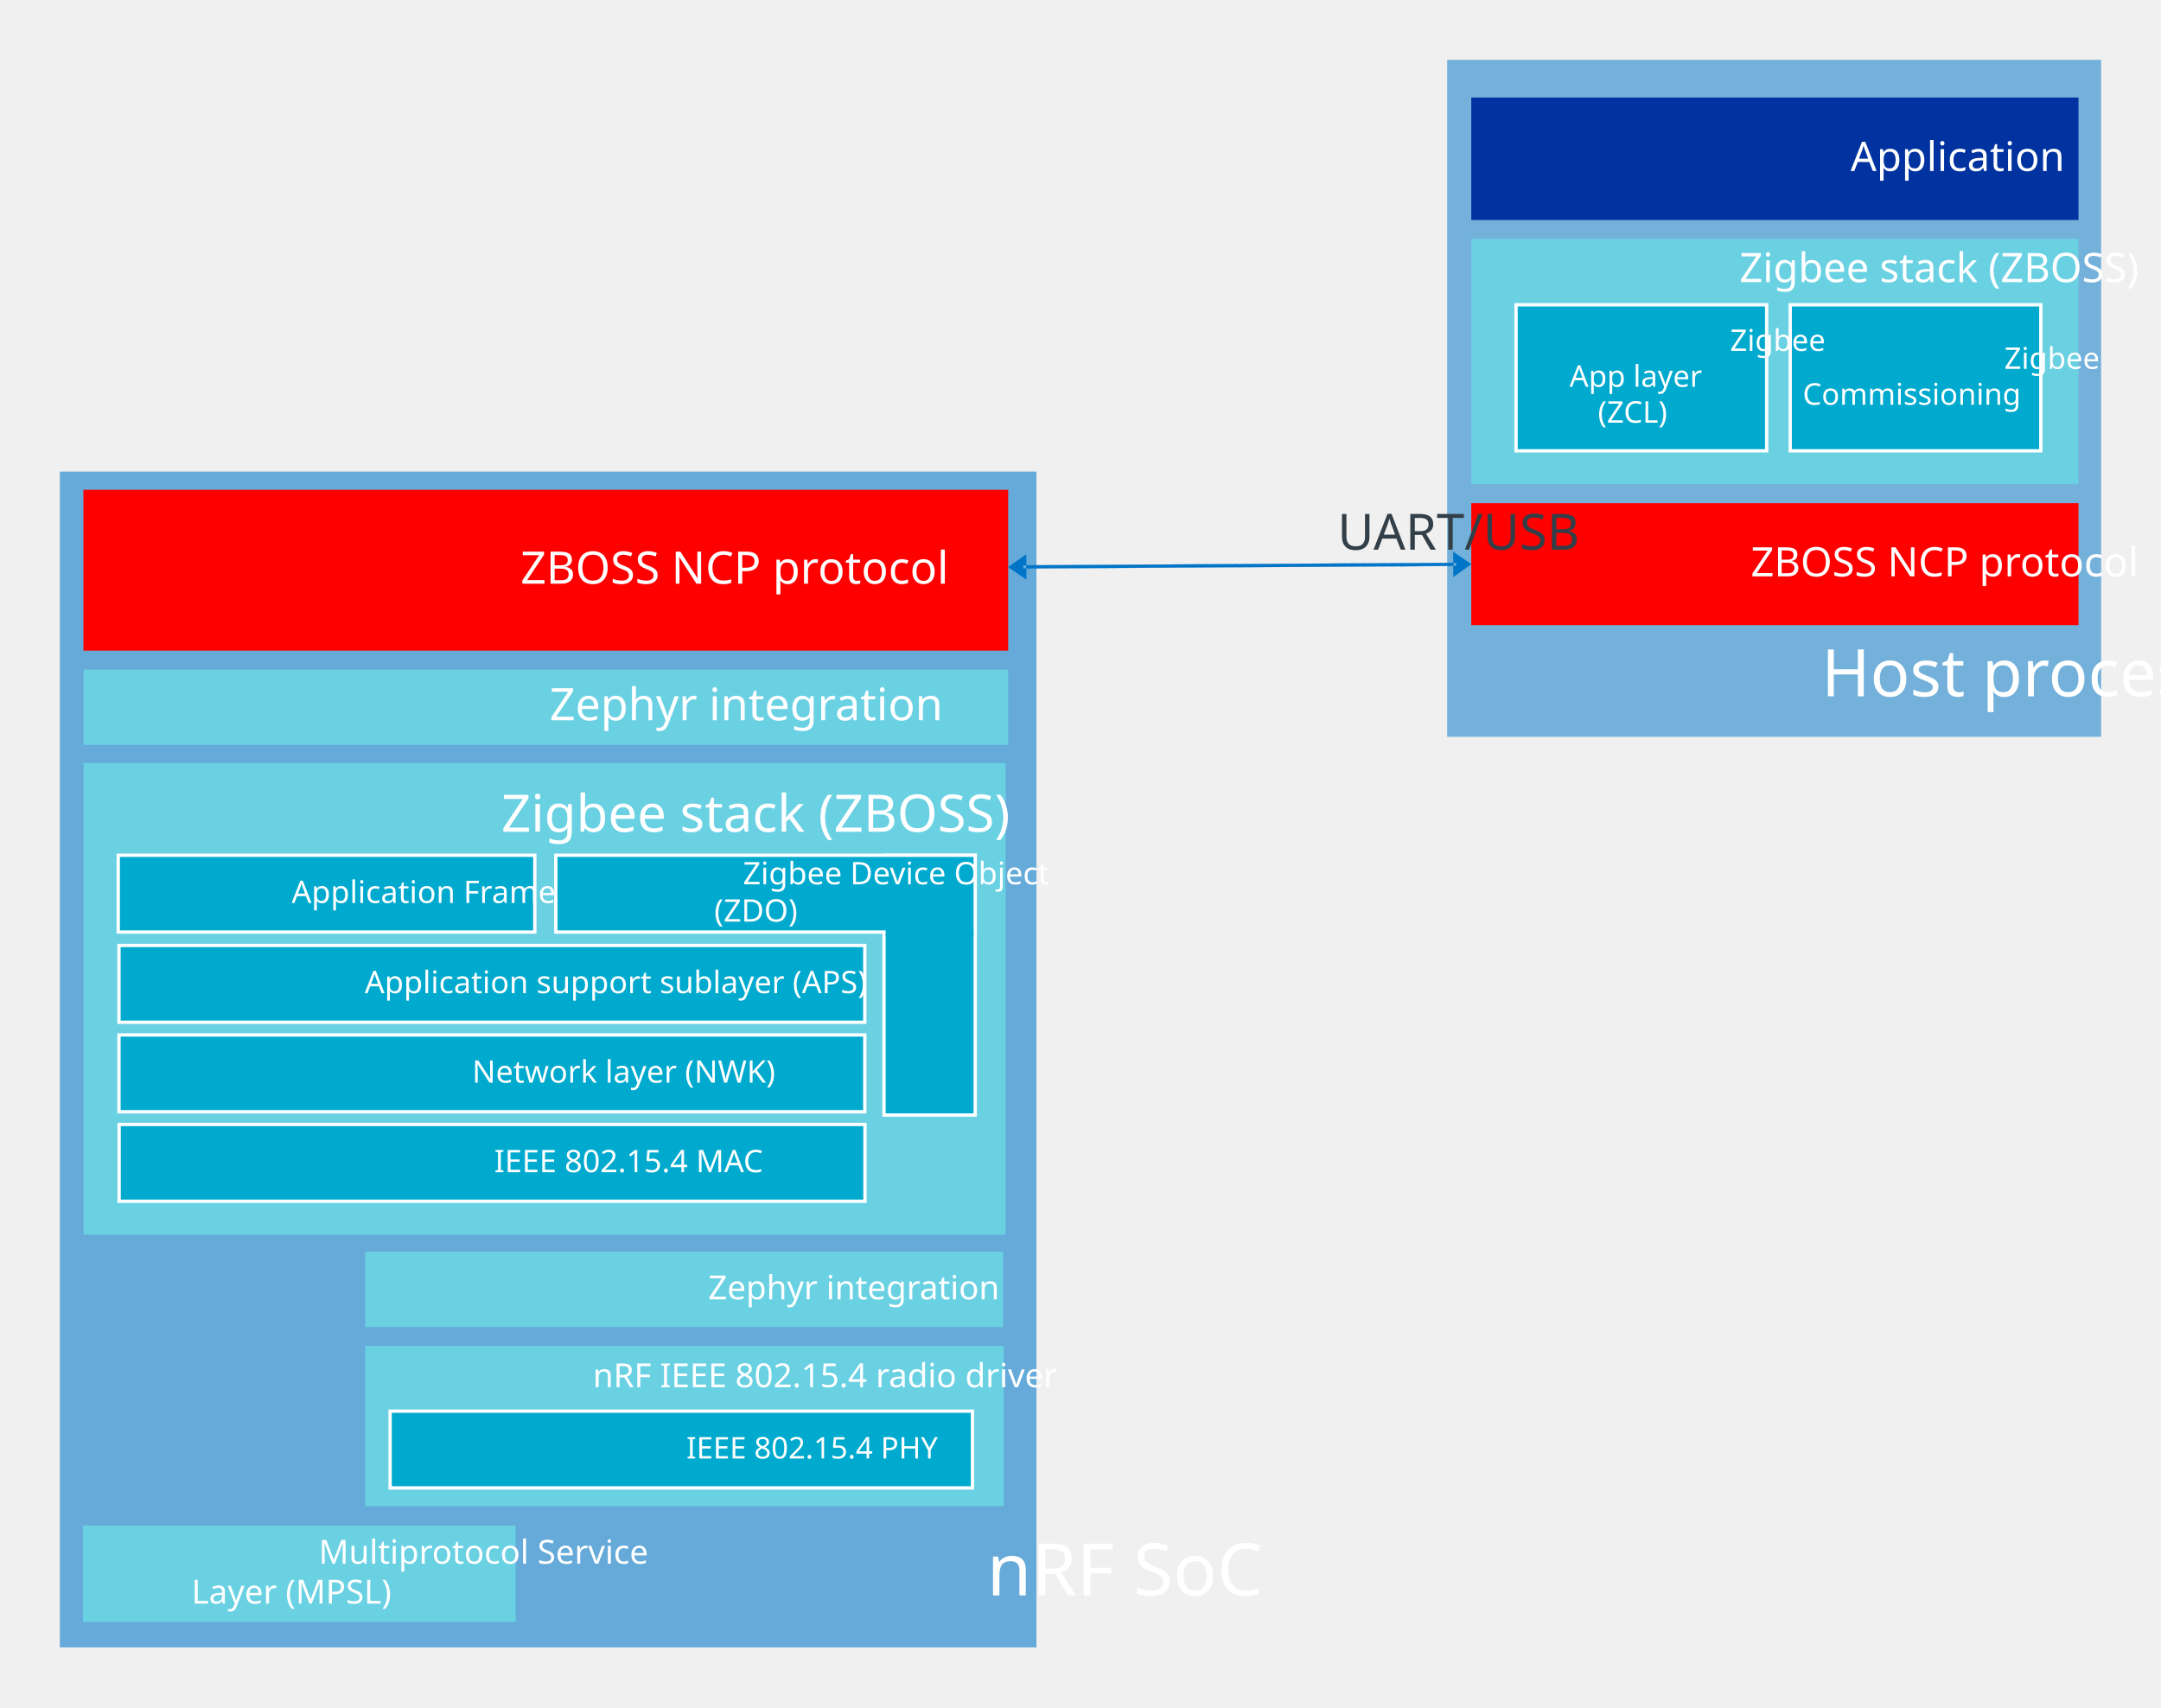
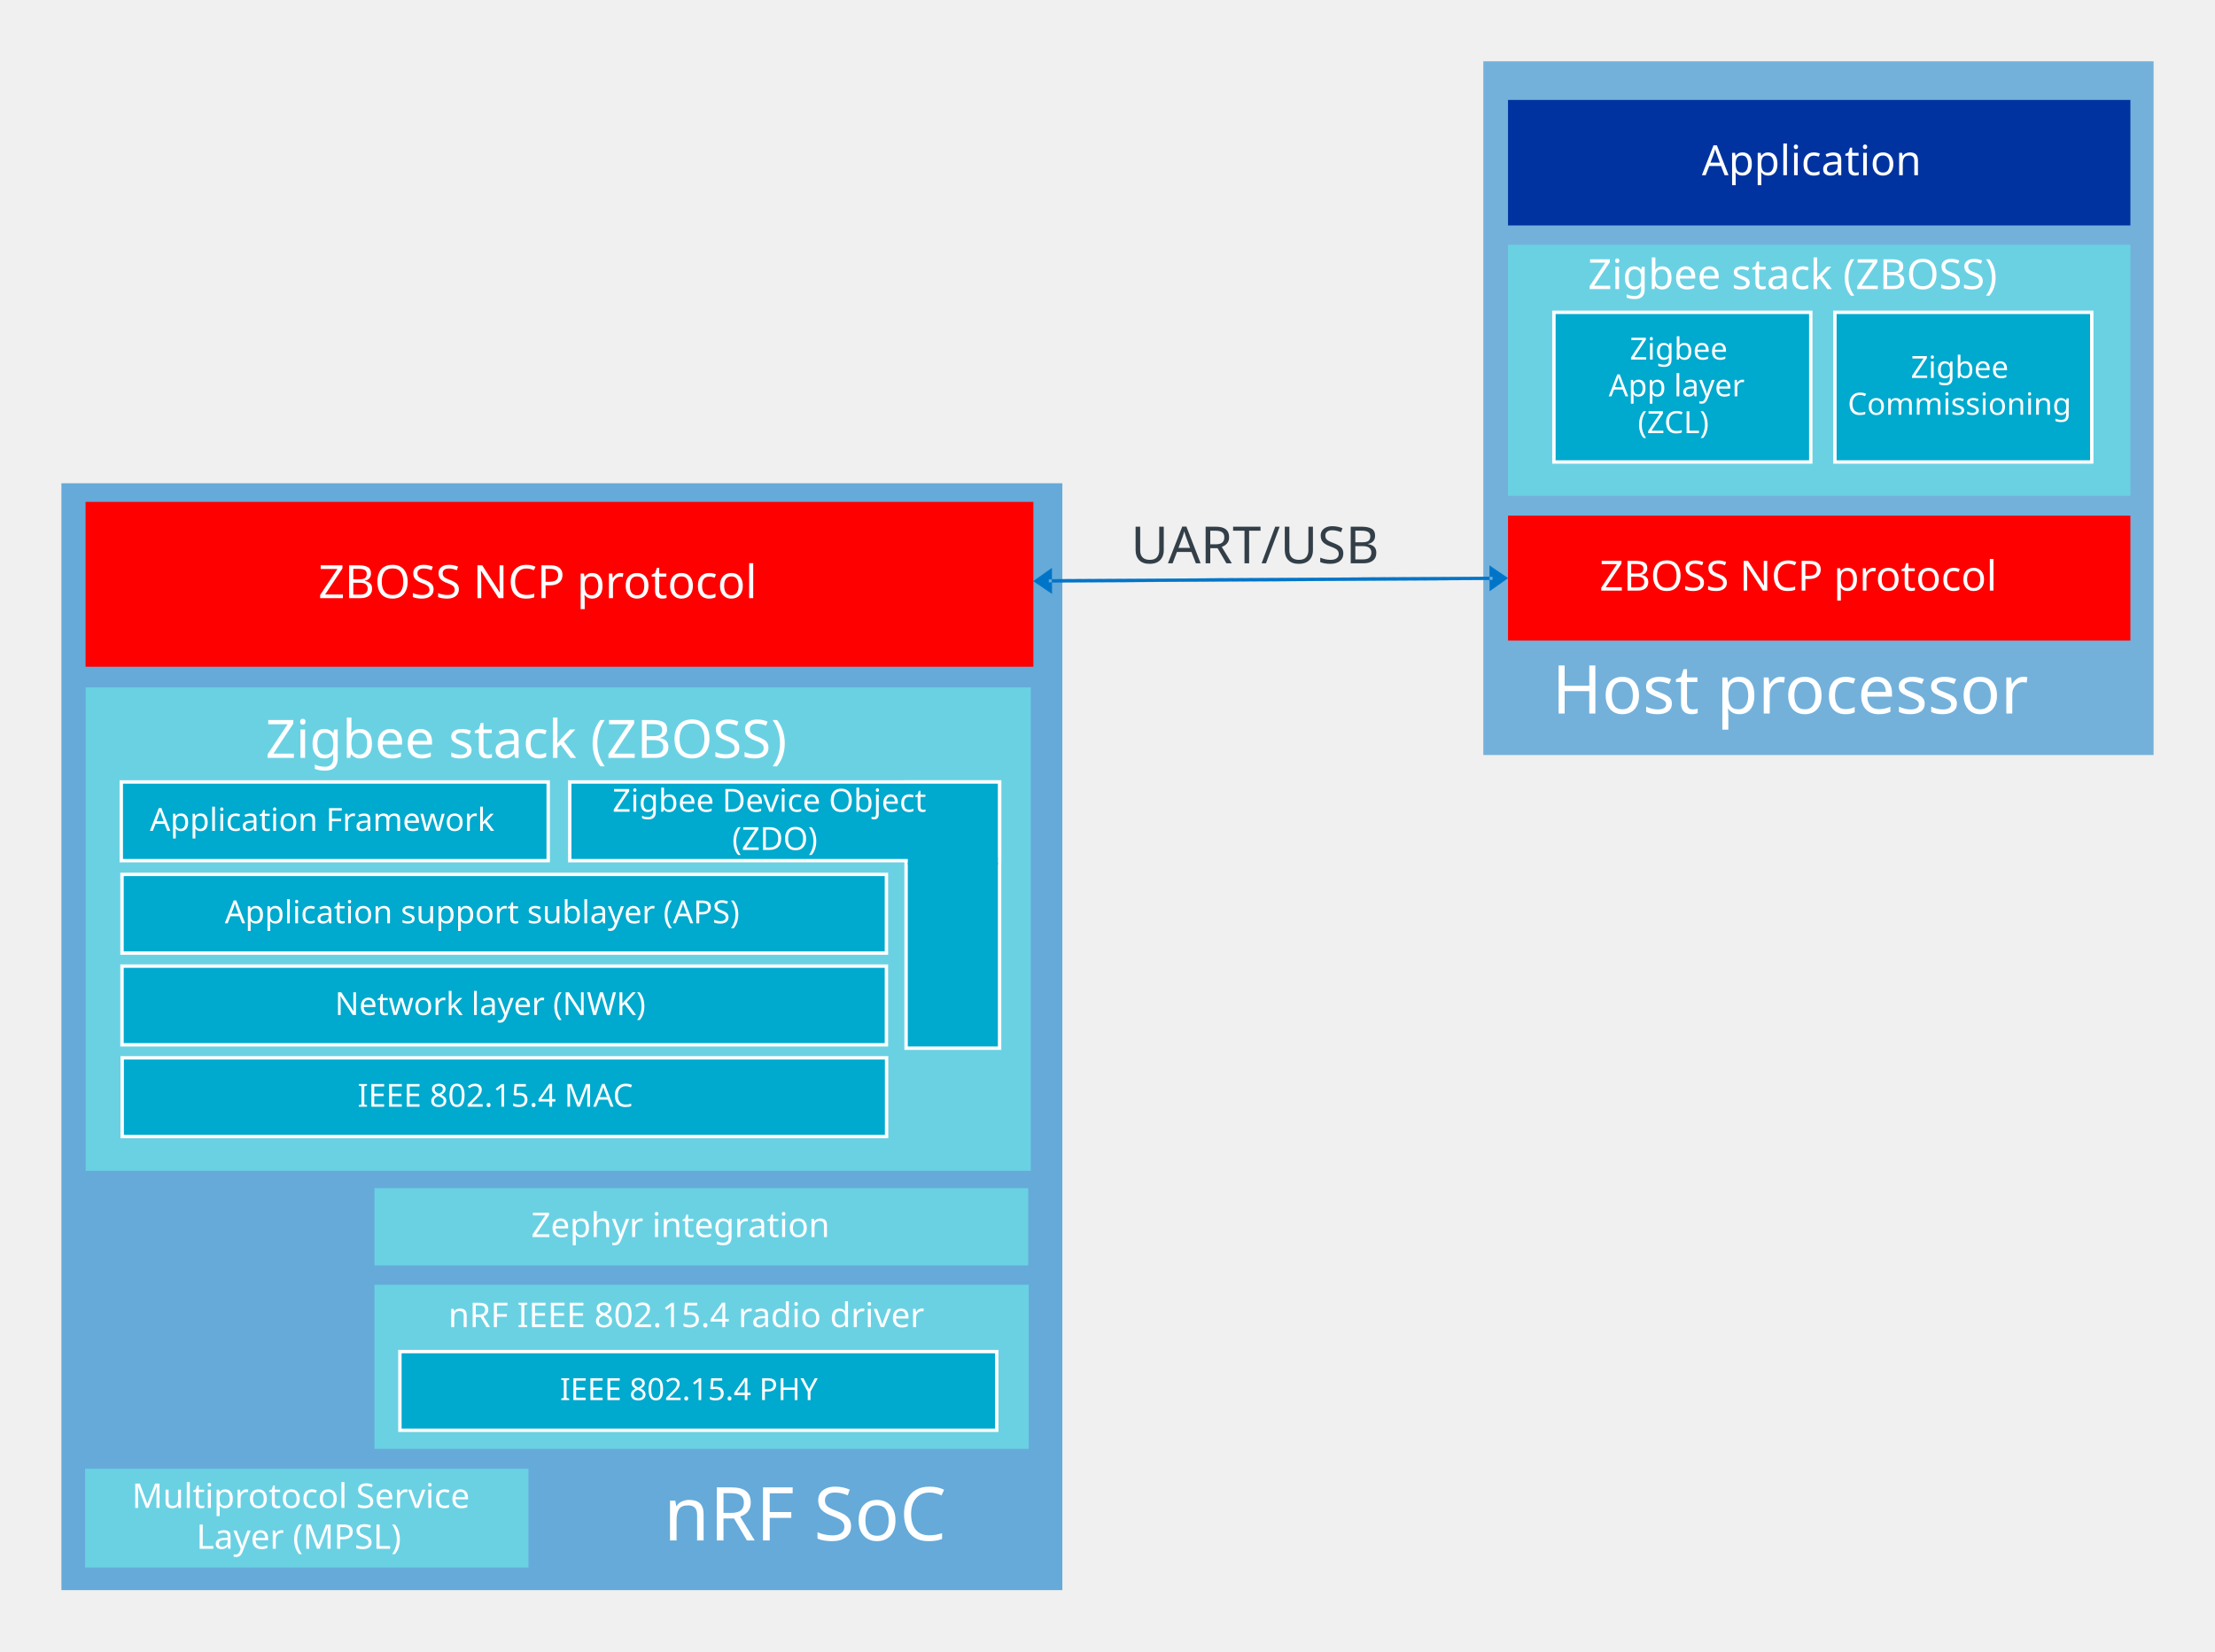
- <svg xmlns="http://www.w3.org/2000/svg" xmlns:ns1="http://schemas.microsoft.com/visio/2003/SVGExtensions/" width="9.03in" height="7.134in" viewBox="0 0 650.126 513.638" xml:space="preserve" color-interpolation-filters="sRGB" class="st20">
-   <ns1:documentProperties ns1:langID="1033" ns1:metric="true" ns1:viewMarkup="false">
-     <ns1:userDefs>
-       <ns1:ud ns1:nameU="msvNoAutoConnect" ns1:val="VT0(1):26" />
-     </ns1:userDefs>
-   </ns1:documentProperties>
+ <svg xmlns="http://www.w3.org/2000/svg" width="9.03in" height="6.734in" viewBox="0 0 650.126 484.866" xml:space="preserve" color-interpolation-filters="sRGB" class="st20">
  <style type="text/css">
	
		.st1 {fill:#0077c8;fill-opacity:0.58;stroke:none;stroke-linecap:round;stroke-linejoin:round;stroke-width:0.75}
		.st2 {fill:#ff0000;stroke:none;stroke-linecap:round;stroke-linejoin:round;stroke-width:0.75}
		.st3 {stroke:none;stroke-linecap:round;stroke-linejoin:round;stroke-width:0.75}
		.st4 {fill:#ffffff;font-family:Gotham Light;font-size:1.125em}
		.st5 {fill:#0077c8;fill-opacity:0.52;stroke:none;stroke-linecap:round;stroke-linejoin:round;stroke-width:0.75}
		.st6 {fill:#ffffff;font-family:Gotham Light;font-size:1.646em}
		.st7 {fill:#ffffff;font-family:Gotham Light;font-size:1.019em}
		.st8 {fill:#6ad1e3;stroke:none;stroke-width:1}
		.st9 {fill:#0033a0;stroke:none;stroke-width:1}
		.st10 {fill:#0075c8;stroke:#0075c8;stroke-linecap:round;stroke-linejoin:round;stroke-width:0.059}
		.st11 {fill:#333f48;font-family:Gotham Light;font-size:1.254em}
		.st12 {fill:#ffffff;font-family:Gotham Light;font-size:1.818em}
		.st13 {fill:#ffffff;font-family:Gotham Light;font-size:1.298em}
		.st14 {fill:#00a9ce;stroke:#feffff;stroke-width:1}
		.st15 {fill:#ffffff;font-family:Gotham Light;font-size:0.779em}
		.st16 {fill:#ffffff;font-family:Gotham Light;font-size:0.833em}
		.st17 {fill:#ffffff;font-family:Gotham Light;font-size:0.75em}
		.st18 {font-size:1em}
		.st19 {fill:#00a9ce;stroke:none;stroke-width:1}
		.st20 {fill:none;fill-rule:evenodd;font-size:12px;overflow:visible;stroke-linecap:square;stroke-miterlimit:3}
	
	</style>
-   <g ns1:mID="0" ns1:index="1" ns1:groupContext="foregroundPage">
-     <ns1:pageProperties ns1:drawingScale="0.0393701" ns1:pageScale="0.0393701" ns1:drawingUnits="24" ns1:shadowOffsetX="8.50394" ns1:shadowOffsetY="-8.50394" />
-     <ns1:layer ns1:name="Connector" ns1:index="0" />
-     <g id="shape55-1" ns1:mID="55" ns1:groupContext="shape" transform="translate(18,-18)">
-       <path d="M293.81 159.89 L0 159.89 L0 513.64 L293.81 513.64 L293.81 159.89 Z" class="st1" />
+   <g>
+     <g id="shape55-1" transform="translate(18,-18)">
+       <path d="M293.81 159.89 L0 159.89 L0 484.87 L293.81 484.87 L293.81 159.89 Z" class="st1" />
    </g>
-     <g id="shape59-3" ns1:mID="59" ns1:groupContext="shape" transform="translate(25.0866,-317.885)">
-       <path d="M0 465.24 L0 513.64 L278.22 513.64 L278.22 465.24 L0 465.24 L0 465.24 Z" class="st2" />
+     <g id="shape59-3" transform="translate(25.0866,-289.113)">
+       <path d="M0 436.47 L0 484.87 L278.22 484.87 L278.22 436.47 L0 436.47 L0 436.47 Z" class="st2" />
    </g>
-     <g id="shape60-5" ns1:mID="60" ns1:groupContext="shape" transform="translate(25.8896,-333.501)">
-       <ns1:textBlock ns1:margins="rect(0,0,0,0)" ns1:tabSpace="42.5197" />
-       <ns1:textRect cx="138.709" cy="505.057" width="277.42" height="17.162" />
-       <path d="M277.42 496.48 L0 496.48 L0 513.64 L277.42 513.64 L277.42 496.48" class="st3" />
-       <text x="67.54" y="509.11" class="st4" ns1:langID="1033">
-         <ns1:paragraph ns1:horizAlign="1" />
-         <ns1:tabList />ZBOSS NCP protocol</text>
+     <g id="shape60-5" transform="translate(25.8896,-304.729)">
+       <path d="M277.42 467.7 L0 467.7 L0 484.87 L277.42 484.87 L277.42 467.7" class="st3" />
+       <text x="67.54" y="480.34" class="st4">ZBOSS NCP protocol</text>
    </g>
-     <g id="shape213-9" ns1:mID="213" ns1:groupContext="shape" transform="translate(435.378,-291.968)">
-       <path d="M196.75 309.97 L0 309.97 L0 513.64 L196.75 513.64 L196.75 309.97 Z" class="st5" />
+     <g id="shape213-9" transform="translate(435.378,-263.197)">
+       <path d="M196.75 281.2 L0 281.2 L0 484.87 L196.75 484.87 L196.75 281.2 Z" class="st5" />
    </g>
-     <g id="shape214-11" ns1:mID="214" ns1:groupContext="shape" transform="translate(435.415,-298.212)">
-       <ns1:textBlock ns1:margins="rect(0,0,0,0)" ns1:tabSpace="42.5197" />
-       <ns1:textRect cx="94.104" cy="501.782" width="188.21" height="23.711" />
-       <path d="M188.21 489.93 L0 489.93 L0 513.64 L188.21 513.64 L188.21 489.93" class="st3" />
-       <text x="20.15" y="507.71" class="st6" ns1:langID="1033">
-         <ns1:paragraph ns1:horizAlign="1" />
-         <ns1:tabList />Host processor</text>
+     <g id="shape214-11" transform="translate(435.415,-269.44)">
+       <path d="M188.21 461.15 L0 461.15 L0 484.87 L188.21 484.87 L188.21 461.15" class="st3" />
+       <text x="20.15" y="478.94" class="st6">Host processor</text>
    </g>
-     <g id="shape215-15" ns1:mID="215" ns1:groupContext="shape" transform="translate(442.63,-325.559)">
-       <path d="M0 476.95 L0 513.64 L182.69 513.64 L182.69 476.95 L0 476.95 L0 476.95 Z" class="st2" />
+     <g id="shape215-15" transform="translate(442.63,-296.787)">
+       <path d="M0 448.18 L0 484.87 L182.69 484.87 L182.69 448.18 L0 448.18 L0 448.18 Z" class="st2" />
    </g>
-     <g id="shape216-17" ns1:mID="216" ns1:groupContext="shape" transform="translate(442.63,-325.559)">
-       <ns1:textBlock ns1:margins="rect(0,0,0,0)" ns1:tabSpace="42.5197" />
-       <ns1:textRect cx="91.347" cy="495.292" width="182.7" height="36.691" />
-       <path d="M182.69 476.95 L0 476.95 L0 513.64 L182.69 513.64 L182.69 476.95" class="st3" />
-       <text x="26.89" y="498.96" class="st7" ns1:langID="1033">
-         <ns1:paragraph ns1:horizAlign="1" />
-         <ns1:tabList />ZBOSS NCP protocol</text>
+     <g id="shape216-17" transform="translate(442.63,-296.787)">
+       <path d="M182.69 448.18 L0 448.18 L0 484.87 L182.69 484.87 L182.69 448.18" class="st3" />
+       <text x="26.89" y="470.19" class="st7">ZBOSS NCP protocol</text>
    </g>
-     <g id="shape217-21" ns1:mID="217" ns1:groupContext="shape" transform="translate(442.63,-368.079)">
-       <path d="M182.69 439.94 L0 439.94 L0 513.64 L182.69 513.64 L182.69 439.94 Z" class="st8" />
+     <g id="shape217-21" transform="translate(442.63,-339.307)">
+       <path d="M182.69 411.17 L0 411.17 L0 484.87 L182.69 484.87 L182.69 411.17 Z" class="st8" />
    </g>
-     <g id="shape218-23" ns1:mID="218" ns1:groupContext="shape" transform="translate(442.205,-423.713)">
-       <ns1:textBlock ns1:margins="rect(0,0,0,0)" ns1:tabSpace="42.5197" />
-       <ns1:textRect cx="91.347" cy="504.916" width="182.7" height="17.443" />
-       <path d="M182.69 496.19 L0 496.19 L0 513.64 L182.69 513.64 L182.69 496.19" class="st3" />
-       <text x="23.91" y="508.59" class="st7" ns1:langID="1033">
-         <ns1:paragraph ns1:horizAlign="1" />
-         <ns1:tabList />Zigbee stack (ZBOSS)</text>
+     <g id="shape218-23" transform="translate(442.205,-394.941)">
+       <path d="M182.69 467.42 L0 467.42 L0 484.87 L182.69 484.87 L182.69 467.42" class="st3" />
+       <text x="23.91" y="479.81" class="st7">Zigbee stack (ZBOSS)</text>
    </g>
-     <g id="shape219-27" ns1:mID="219" ns1:groupContext="shape" transform="translate(442.63,-447.449)">
-       <path d="M0 476.79 L0 513.64 L182.69 513.64 L182.69 476.79 L0 476.79 L0 476.79 Z" class="st9" />
+     <g id="shape219-27" transform="translate(442.63,-418.677)">
+       <path d="M0 448.02 L0 484.87 L182.69 484.87 L182.69 448.02 L0 448.02 L0 448.02 Z" class="st9" />
    </g>
-     <g id="shape220-29" ns1:mID="220" ns1:groupContext="shape" transform="translate(442.772,-447.575)">
-       <ns1:textBlock ns1:margins="rect(0,0,0,0)" ns1:tabSpace="42.5197" />
-       <ns1:textRect cx="91.347" cy="495.339" width="182.7" height="36.597" />
-       <path d="M182.69 477.04 L0 477.04 L0 513.64 L182.69 513.64 L182.69 477.04" class="st3" />
-       <text x="56.77" y="499.01" class="st7" ns1:langID="1033">
-         <ns1:paragraph ns1:horizAlign="1" />
-         <ns1:tabList />Application</text>
+     <g id="shape220-29" transform="translate(442.772,-418.804)">
+       <path d="M182.69 448.27 L0 448.27 L0 484.87 L182.69 484.87 L182.69 448.27" class="st3" />
+       <text x="56.77" y="470.24" class="st7">Application</text>
    </g>
-     <g id="shape221-33" ns1:mID="221" ns1:groupContext="shape" transform="translate(303.307,-339.312)">
-       <path d="M4.51 510.35 L134.81 509.58 L134.81 508.64 L4.51 509.4 L4.51 510.35 L4.51 510.35 ZM5.4 506.11 L0 509.93 L5.44        513.64 L5.4 506.11 L5.4 506.11 ZM133.93 512.87 L139.32 509.05 L133.88 505.35 L133.93 512.87 L133.93 512.87        Z" class="st10" />
+     <g id="shape221-33" transform="translate(303.307,-310.541)">
+       <path d="M4.51 481.57 L134.81 480.81 L134.81 479.87 L4.51 480.63 L4.51 481.57 L4.51 481.57 ZM5.4 477.34 L0 481.16 L5.44        484.87 L5.4 477.34 L5.4 477.34 ZM133.93 484.1 L139.32 480.28 L133.88 476.58 L133.93 484.1 L133.93 484.1        Z" class="st10" />
    </g>
-     <g id="shape222-35" ns1:mID="222" ns1:groupContext="shape" transform="translate(311.811,-343.736)">
-       <ns1:textBlock ns1:margins="rect(0,0,0,0)" ns1:tabSpace="42.5197" />
-       <ns1:textRect cx="61.783" cy="504.604" width="123.57" height="18.067" />
-       <path d="M123.57 495.57 L0 495.57 L0 513.64 L123.57 513.64 L123.57 495.57" class="st3" />
-       <text x="20.14" y="509.12" class="st11" ns1:langID="1033">
-         <ns1:paragraph ns1:horizAlign="1" />
-         <ns1:tabList />UART/USB</text>
+     <g id="shape222-35" transform="translate(311.811,-314.965)">
+       <path d="M123.57 466.8 L0 466.8 L0 484.87 L123.57 484.87 L123.57 466.8" class="st3" />
+       <text x="20.14" y="480.35" class="st11">UART/USB</text>
    </g>
-     <g id="shape242-39" ns1:mID="242" ns1:groupContext="shape" transform="translate(182.664,-28.6245)">
-       <ns1:textBlock ns1:margins="rect(0,0,0,0)" ns1:tabSpace="42.5197" />
-       <ns1:textRect cx="59.183" cy="502.089" width="118.37" height="23.098" />
-       <path d="M118.37 490.54 L0 490.54 L0 513.64 L118.37 513.64 L118.37 490.54" class="st3" />
-       <text x="12.12" y="508.63" class="st12" ns1:langID="1033">
-         <ns1:paragraph ns1:horizAlign="1" />
-         <ns1:tabList />nRF SoC</text>
+     <g id="shape242-39" transform="translate(182.664,-27.5798)">
+       <path d="M118.37 461.77 L0 461.77 L0 484.87 L118.37 484.87 L118.37 461.77" class="st3" />
+       <text x="12.12" y="479.86" class="st12">nRF SoC</text>
    </g>
-     <g id="shape243-43" ns1:mID="243" ns1:groupContext="shape" transform="translate(25.1213,-142.157)">
-       <path d="M0 371.71 L0 513.64 L277.42 513.64 L277.42 371.71 L0 371.71 L0 371.71 Z" class="st8" />
+     <g id="shape243-43" transform="translate(25.1213,-141.113)">
+       <path d="M0 342.94 L0 484.87 L277.42 484.87 L277.42 342.94 L0 342.94 L0 342.94 Z" class="st8" />
    </g>
-     <g id="shape244-45" ns1:mID="244" ns1:groupContext="shape" transform="translate(25.1213,-258.16)">
-       <ns1:textBlock ns1:margins="rect(0,0,0,0)" ns1:tabSpace="42.5197" />
-       <ns1:textRect cx="138.709" cy="503.737" width="277.42" height="19.802" />
-       <path d="M277.42 493.84 L0 493.84 L0 513.64 L277.42 513.64 L277.42 493.84" class="st3" />
-       <text x="52.81" y="508.41" class="st13" ns1:langID="1033">
-         <ns1:paragraph ns1:horizAlign="1" />
-         <ns1:tabList />Zigbee stack (ZBOSS)</text>
+     <g id="shape244-45" transform="translate(25.1213,-257.115)">
+       <path d="M277.42 465.06 L0 465.06 L0 484.87 L277.42 484.87 L277.42 465.06" class="st3" />
+       <text x="52.81" y="479.64" class="st13">Zigbee stack (ZBOSS)</text>
    </g>
-     <g id="shape245-49" ns1:mID="245" ns1:groupContext="shape" transform="translate(35.7867,-179.154)">
-       <path d="M224.38 490.54 L0 490.54 L0 513.64 L224.38 513.64 L224.38 490.54 Z" class="st14" />
+     <g id="shape245-49" transform="translate(35.7867,-178.11)">
+       <path d="M224.38 461.77 L0 461.77 L0 484.87 L224.38 484.87 L224.38 461.77 Z" class="st14" />
    </g>
-     <g id="shape246-51" ns1:mID="246" ns1:groupContext="shape" transform="translate(36.3423,-184.762)">
-       <ns1:textBlock ns1:margins="rect(0,0,0,0)" ns1:tabSpace="42.5197" />
-       <ns1:textRect cx="111.939" cy="507.696" width="223.88" height="11.883" />
-       <path d="M223.88 501.76 L0 501.76 L0 513.64 L223.88 513.64 L223.88 501.76" class="st3" />
-       <text x="61.94" y="510.5" class="st15" ns1:langID="1033">
-         <ns1:paragraph ns1:horizAlign="1" />
-         <ns1:tabList />Network layer (NWK)</text>
+     <g id="shape246-51" transform="translate(36.3423,-183.717)">
+       <path d="M223.88 472.98 L0 472.98 L0 484.87 L223.88 484.87 L223.88 472.98" class="st3" />
+       <text x="61.94" y="481.73" class="st15">Network layer (NWK)</text>
    </g>
-     <g id="shape249-55" ns1:mID="249" ns1:groupContext="shape" transform="translate(35.7867,-206.084)">
-       <path d="M224.38 490.54 L0 490.54 L0 513.64 L224.38 513.64 L224.38 490.54 Z" class="st14" />
+     <g id="shape249-55" transform="translate(35.7867,-205.039)">
+       <path d="M224.38 461.77 L0 461.77 L0 484.87 L224.38 484.87 L224.38 461.77 Z" class="st14" />
    </g>
-     <g id="shape250-57" ns1:mID="250" ns1:groupContext="shape" transform="translate(35.7867,-206.084)">
-       <ns1:textBlock ns1:margins="rect(0,0,0,0)" ns1:tabSpace="42.5197" />
-       <ns1:textRect cx="112.192" cy="502.089" width="224.39" height="23.098" />
-       <path d="M224.38 490.54 L0 490.54 L0 513.64 L224.38 513.64 L224.38 490.54" class="st3" />
-       <text x="30.17" y="504.89" class="st15" ns1:langID="1033">
-         <ns1:paragraph ns1:horizAlign="1" />
-         <ns1:tabList />Application support sublayer (APS)</text>
+     <g id="shape250-57" transform="translate(35.7867,-205.039)">
+       <path d="M224.38 461.77 L0 461.77 L0 484.87 L224.38 484.87 L224.38 461.77" class="st3" />
+       <text x="30.17" y="476.12" class="st15">Application support sublayer (APS)</text>
    </g>
-     <g id="shape251-61" ns1:mID="251" ns1:groupContext="shape" transform="translate(109.887,-60.5197)">
-       <path d="M192.06 465.45 L0 465.45 L0 513.64 L192.06 513.64 L192.06 465.45 Z" class="st8" />
+     <g id="shape251-61" transform="translate(109.887,-59.475)">
+       <path d="M192.06 436.68 L0 436.68 L0 484.87 L192.06 484.87 L192.06 436.68 Z" class="st8" />
    </g>
-     <g id="shape252-63" ns1:mID="252" ns1:groupContext="shape" transform="translate(109.887,-92.6717)">
-       <ns1:textBlock ns1:margins="rect(0,0,0,0)" ns1:tabSpace="42.5197" />
-       <ns1:textRect cx="96.028" cy="507.037" width="192.06" height="13.202" />
-       <path d="M192.06 500.44 L0 500.44 L0 513.64 L192.06 513.64 L192.06 500.44" class="st3" />
-       <text x="21.69" y="510.04" class="st16" ns1:langID="1033">
-         <ns1:paragraph ns1:horizAlign="1" />
-         <ns1:tabList />nRF IEEE 802.15.4 radio driver</text>
+     <g id="shape252-63" transform="translate(109.887,-91.6271)">
+       <path d="M192.06 471.66 L0 471.66 L0 484.87 L192.06 484.87 L192.06 471.66" class="st3" />
+       <text x="21.69" y="481.27" class="st16">nRF IEEE 802.15.4 radio driver</text>
    </g>
-     <g id="shape253-67" ns1:mID="253" ns1:groupContext="shape" transform="translate(117.356,-65.9788)">
-       <path d="M175.2 490.54 L0 490.54 L0 513.64 L175.2 513.64 L175.2 490.54 Z" class="st14" />
+     <g id="shape253-67" transform="translate(117.356,-64.9341)">
+       <path d="M175.2 461.77 L0 461.77 L0 484.87 L175.2 484.87 L175.2 461.77 Z" class="st14" />
    </g>
-     <g id="shape254-69" ns1:mID="254" ns1:groupContext="shape" transform="translate(117.356,-70.2664)">
-       <ns1:textBlock ns1:margins="rect(0,0,0,0)" ns1:tabSpace="42.5197" />
-       <ns1:textRect cx="87.599" cy="506.377" width="175.2" height="14.522" />
-       <path d="M175.2 499.12 L0 499.12 L0 513.64 L175.2 513.64 L175.2 499.12" class="st3" />
-       <text x="47" y="509.08" class="st17" ns1:langID="1033">
-         <ns1:paragraph ns1:horizAlign="1" />
-         <ns1:tabList />IEEE 802.15.4 PHY</text>
+     <g id="shape254-69" transform="translate(117.356,-69.2217)">
+       <path d="M175.2 470.34 L0 470.34 L0 484.87 L175.2 484.87 L175.2 470.34" class="st3" />
+       <text x="47" y="480.3" class="st17">IEEE 802.15.4 PHY</text>
    </g>
-     <g id="group255-73" transform="translate(24.9449,-25.6744)" ns1:mID="255" ns1:groupContext="group">
-       <ns1:userDefs />
-       <g id="shape256-74" ns1:mID="256" ns1:groupContext="shape">
-         <rect x="0" y="484.64" width="130.159" height="28.998" class="st8" />
+     <g id="group255-73" transform="translate(24.9449,-24.6297)">
+       <g id="shape256-74">
+         <rect x="0" y="455.868" width="130.159" height="28.998" class="st8" />
      </g>
-       <g id="shape255-76" ns1:mID="255" ns1:groupContext="groupContent">
-         <ns1:textBlock ns1:margins="rect(0,0,0,0)" ns1:tabSpace="42.5197" />
-         <ns1:textRect cx="66.206" cy="499.139" width="132.42" height="28.998" />
-         <text x="13.76" y="496.14" class="st16" ns1:langID="1033">
-           <ns1:paragraph ns1:horizAlign="1" />
-           <ns1:tabList />Multiprotocol Service <tspan x="32.66" dy="1.2em" class="st18">Layer (MPSL)</tspan>
+       <g id="shape255-76">
+         <text x="13.76" y="467.37" class="st16">Multiprotocol Service <tspan x="32.66" dy="1.2em" class="st18">Layer (MPSL)</tspan>
        </text>
      </g>
    </g>
-     <g id="shape257-79" ns1:mID="257" ns1:groupContext="shape" transform="translate(25.1213,-289.517)">
-       <path d="M0 490.96 L0 513.64 L278.22 513.64 L278.22 490.96 L0 490.96 L0 490.96 Z" class="st8" />
-     </g>
-     <g id="shape258-81" ns1:mID="258" ns1:groupContext="shape" transform="translate(25.272,-296.968)">
-       <ns1:textBlock ns1:margins="rect(0,0,0,0)" ns1:tabSpace="42.5197" />
-       <ns1:textRect cx="139.11" cy="509.617" width="278.23" height="8.042" />
-       <path d="M278.22 505.6 L0 505.6 L0 513.64 L278.22 513.64 L278.22 505.6" class="st3" />
-       <text x="76.9" y="513.67" class="st4" ns1:langID="1033">
-         <ns1:paragraph ns1:horizAlign="1" />
-         <ns1:tabList />Zephyr integration</text>
-     </g>
-     <g id="group259-85" transform="translate(109.887,-114.378)" ns1:mID="259" ns1:groupContext="group">
-       <ns1:userDefs />
-       <g id="shape260-86" ns1:mID="260" ns1:groupContext="shape">
-         <rect x="0" y="490.961" width="191.898" height="22.677" class="st8" />
+     <g id="group259-79" transform="translate(109.887,-113.333)">
+       <g id="shape260-80">
+         <rect x="0" y="462.189" width="191.898" height="22.677" class="st8" />
      </g>
-       <g id="shape259-88" ns1:mID="259" ns1:groupContext="groupContent">
-         <ns1:textBlock ns1:margins="rect(0,0,0,0)" ns1:tabSpace="42.5197" />
-         <ns1:textRect cx="92.089" cy="502.299" width="185.71" height="22.677" />
-         <text x="46.01" y="505.3" class="st16" ns1:langID="1033">
-           <ns1:paragraph ns1:horizAlign="1" />
-           <ns1:tabList />Zephyr integration</text>
+       <g id="shape259-82">
+         <text x="46.01" y="476.53" class="st16">Zephyr integration</text>
      </g>
    </g>
-     <g id="shape265-90" ns1:mID="265" ns1:groupContext="shape" transform="translate(538.583,-378)">
-       <path d="M75.4 469.7 L0 469.7 L0 513.64 L75.4 513.64 L75.4 469.7 Z" class="st14" />
+     <g id="shape265-84" transform="translate(538.583,-349.228)">
+       <path d="M75.4 440.93 L0 440.93 L0 484.87 L75.4 484.87 L75.4 440.93 Z" class="st14" />
    </g>
-     <g id="shape266-92" ns1:mID="266" ns1:groupContext="shape" transform="translate(538.583,-378)">
-       <ns1:textBlock ns1:margins="rect(0,0,0,0)" ns1:tabSpace="42.5197" />
-       <ns1:textRect cx="37.698" cy="491.669" width="75.4" height="43.937" />
-       <path d="M75.4 469.7 L0 469.7 L0 513.64 L75.4 513.64 L75.4 469.7" class="st3" />
-       <text x="22.29" y="488.97" class="st17" ns1:langID="1033">
-         <ns1:paragraph ns1:horizAlign="1" />
-         <ns1:tabList />Zigbee<ns1:newlineChar />
-         <tspan x="3.75" dy="1.2em" class="st18">Commissioning</tspan>
+     <g id="shape266-86" transform="translate(538.583,-349.228)">
+       <path d="M75.4 440.93 L0 440.93 L0 484.87 L75.4 484.87 L75.4 440.93" class="st3" />
+       <text x="22.29" y="460.2" class="st17">Zigbee <tspan x="3.75" dy="1.2em" class="st18">Commissioning</tspan>
      </text>
    </g>
-     <g id="shape267-97" ns1:mID="267" ns1:groupContext="shape" transform="translate(456.1,-378)">
-       <path d="M75.4 469.7 L0 469.7 L0 513.64 L75.4 513.64 L75.4 469.7 Z" class="st14" />
+     <g id="shape267-91" transform="translate(456.1,-349.228)">
+       <path d="M75.4 440.93 L0 440.93 L0 484.87 L75.4 484.87 L75.4 440.93 Z" class="st14" />
    </g>
-     <g id="shape268-99" ns1:mID="268" ns1:groupContext="shape" transform="translate(456.1,-378)">
-       <ns1:textBlock ns1:margins="rect(0,0,0,0)" ns1:tabSpace="42.5197" />
-       <ns1:textRect cx="37.698" cy="491.669" width="75.4" height="43.937" />
-       <path d="M75.4 469.7 L0 469.7 L0 513.64 L75.4 513.64 L75.4 469.7" class="st3" />
-       <text x="22.29" y="483.57" class="st17" ns1:langID="1033">
-         <ns1:paragraph ns1:horizAlign="1" />
-         <ns1:tabList />Zigbee<ns1:newlineChar />
-         <tspan x="16.08" dy="1.2em" class="st18">App layer<ns1:newlineChar />
-         </tspan>
+     <g id="shape268-93" transform="translate(456.1,-349.228)">
+       <path d="M75.4 440.93 L0 440.93 L0 484.87 L75.4 484.87 L75.4 440.93" class="st3" />
+       <text x="22.29" y="454.8" class="st17">Zigbee <tspan x="16.08" dy="1.2em" class="st18">App layer </tspan>
        <tspan x="24.63" dy="1.2em" class="st18">(ZCL)</tspan>
      </text>
    </g>
-     <g id="shape270-105" ns1:mID="270" ns1:groupContext="shape" transform="translate(35.8369,-152.225)">
-       <path d="M224.38 490.54 L0 490.54 L0 513.64 L224.38 513.64 L224.38 490.54 Z" class="st14" />
+     <g id="shape270-99" transform="translate(35.8369,-151.181)">
+       <path d="M224.38 461.77 L0 461.77 L0 484.87 L224.38 484.87 L224.38 461.77 Z" class="st14" />
    </g>
-     <g id="shape271-107" ns1:mID="271" ns1:groupContext="shape" transform="translate(36.3424,-157.833)">
-       <ns1:textBlock ns1:margins="rect(0,0,0,0)" ns1:tabSpace="42.5197" />
-       <ns1:textRect cx="111.939" cy="507.696" width="223.88" height="11.883" />
-       <path d="M223.88 501.76 L0 501.76 L0 513.64 L223.88 513.64 L223.88 501.76" class="st3" />
-       <text x="68.57" y="510.5" class="st15" ns1:langID="1033">
-         <ns1:paragraph ns1:horizAlign="1" />
-         <ns1:tabList />IEEE 802.15.4 MAC</text>
+     <g id="shape271-101" transform="translate(36.3424,-156.788)">
+       <path d="M223.88 472.98 L0 472.98 L0 484.87 L223.88 484.87 L223.88 472.98" class="st3" />
+       <text x="68.57" y="481.73" class="st15">IEEE 802.15.4 MAC</text>
    </g>
-     <g id="shape281-111" ns1:mID="281" ns1:groupContext="shape" transform="translate(35.5672,-233.223)">
-       <path d="M125.32 490.54 L0 490.54 L0 513.64 L125.32 513.64 L125.32 490.54 Z" class="st14" />
+     <g id="shape281-105" transform="translate(35.5672,-232.178)">
+       <path d="M125.32 461.77 L0 461.77 L0 484.87 L125.32 484.87 L125.32 461.77 Z" class="st14" />
    </g>
-     <g id="shape282-113" ns1:mID="282" ns1:groupContext="shape" transform="translate(35.4331,-233.223)">
-       <ns1:textBlock ns1:margins="rect(0,0,0,0)" ns1:tabSpace="42.5197" />
-       <ns1:textRect cx="62.662" cy="502.089" width="125.33" height="23.098" />
-       <path d="M125.32 490.54 L0 490.54 L0 513.64 L125.32 513.64 L125.32 490.54" class="st3" />
-       <text x="8.55" y="504.89" class="st15" ns1:langID="1033">
-         <ns1:paragraph ns1:horizAlign="1" />
-         <ns1:tabList />Application Framework</text>
+     <g id="shape282-107" transform="translate(35.4331,-232.178)">
+       <path d="M125.32 461.77 L0 461.77 L0 484.87 L125.32 484.87 L125.32 461.77" class="st3" />
+       <text x="8.55" y="476.12" class="st15">Application Framework</text>
    </g>
-     <g id="shape283-117" ns1:mID="283" ns1:groupContext="shape" transform="translate(779.586,257.317) rotate(90)">
-       <path d="M78.16 486.2 L0 486.2 L0 513.64 L78.16 513.64 L78.16 486.2 Z" class="st14" />
+     <g id="shape283-111" transform="translate(750.815,229.59) rotate(90)">
+       <path d="M78.16 457.43 L0 457.43 L0 484.87 L78.16 484.87 L78.16 457.43 Z" class="st14" />
    </g>
-     <g id="shape247-119" ns1:mID="247" ns1:groupContext="shape" transform="translate(167.211,-233.223)">
-       <path d="M126.17 490.54 L0 490.54 L0 513.64 L126.17 513.64 L126.17 490.54 Z" class="st14" />
+     <g id="shape247-113" transform="translate(167.211,-232.178)">
+       <path d="M126.17 461.77 L0 461.77 L0 484.87 L126.17 484.87 L126.17 461.77 Z" class="st14" />
    </g>
-     <g id="shape248-121" ns1:mID="248" ns1:groupContext="shape" transform="translate(167.077,-233.223)">
-       <ns1:textBlock ns1:margins="rect(0,0,0,0)" ns1:tabSpace="42.5197" />
-       <ns1:textRect cx="62.662" cy="502.089" width="125.33" height="23.098" />
-       <path d="M125.32 490.54 L0 490.54 L0 513.64 L125.32 513.64 L125.32 490.54" class="st3" />
-       <text x="12.69" y="499.28" class="st15" ns1:langID="1033">
-         <ns1:paragraph ns1:horizAlign="1" />
-         <ns1:tabList />Zigbee Device Object <tspan x="47.8" dy="1.2em" class="st18">(ZDO)</tspan>
+     <g id="shape248-115" transform="translate(167.077,-232.178)">
+       <path d="M125.32 461.77 L0 461.77 L0 484.87 L125.32 484.87 L125.32 461.77" class="st3" />
+       <text x="12.69" y="470.51" class="st15">Zigbee Device Object <tspan x="47.8" dy="1.2em" class="st18">(ZDO)</tspan>
      </text>
    </g>
-     <g id="shape284-126" ns1:mID="284" ns1:groupContext="shape" transform="translate(780.094,279.638) rotate(90)">
-       <path d="M1.98 487.2 L0 487.2 L0 513.64 L1.98 513.64 L1.98 487.2 Z" class="st19" />
+     <g id="shape284-120" transform="translate(751.323,251.911) rotate(90)">
+       <path d="M1.98 458.43 L0 458.43 L0 484.87 L1.98 484.87 L1.98 458.43 Z" class="st19" />
    </g>
  </g>
</svg>
